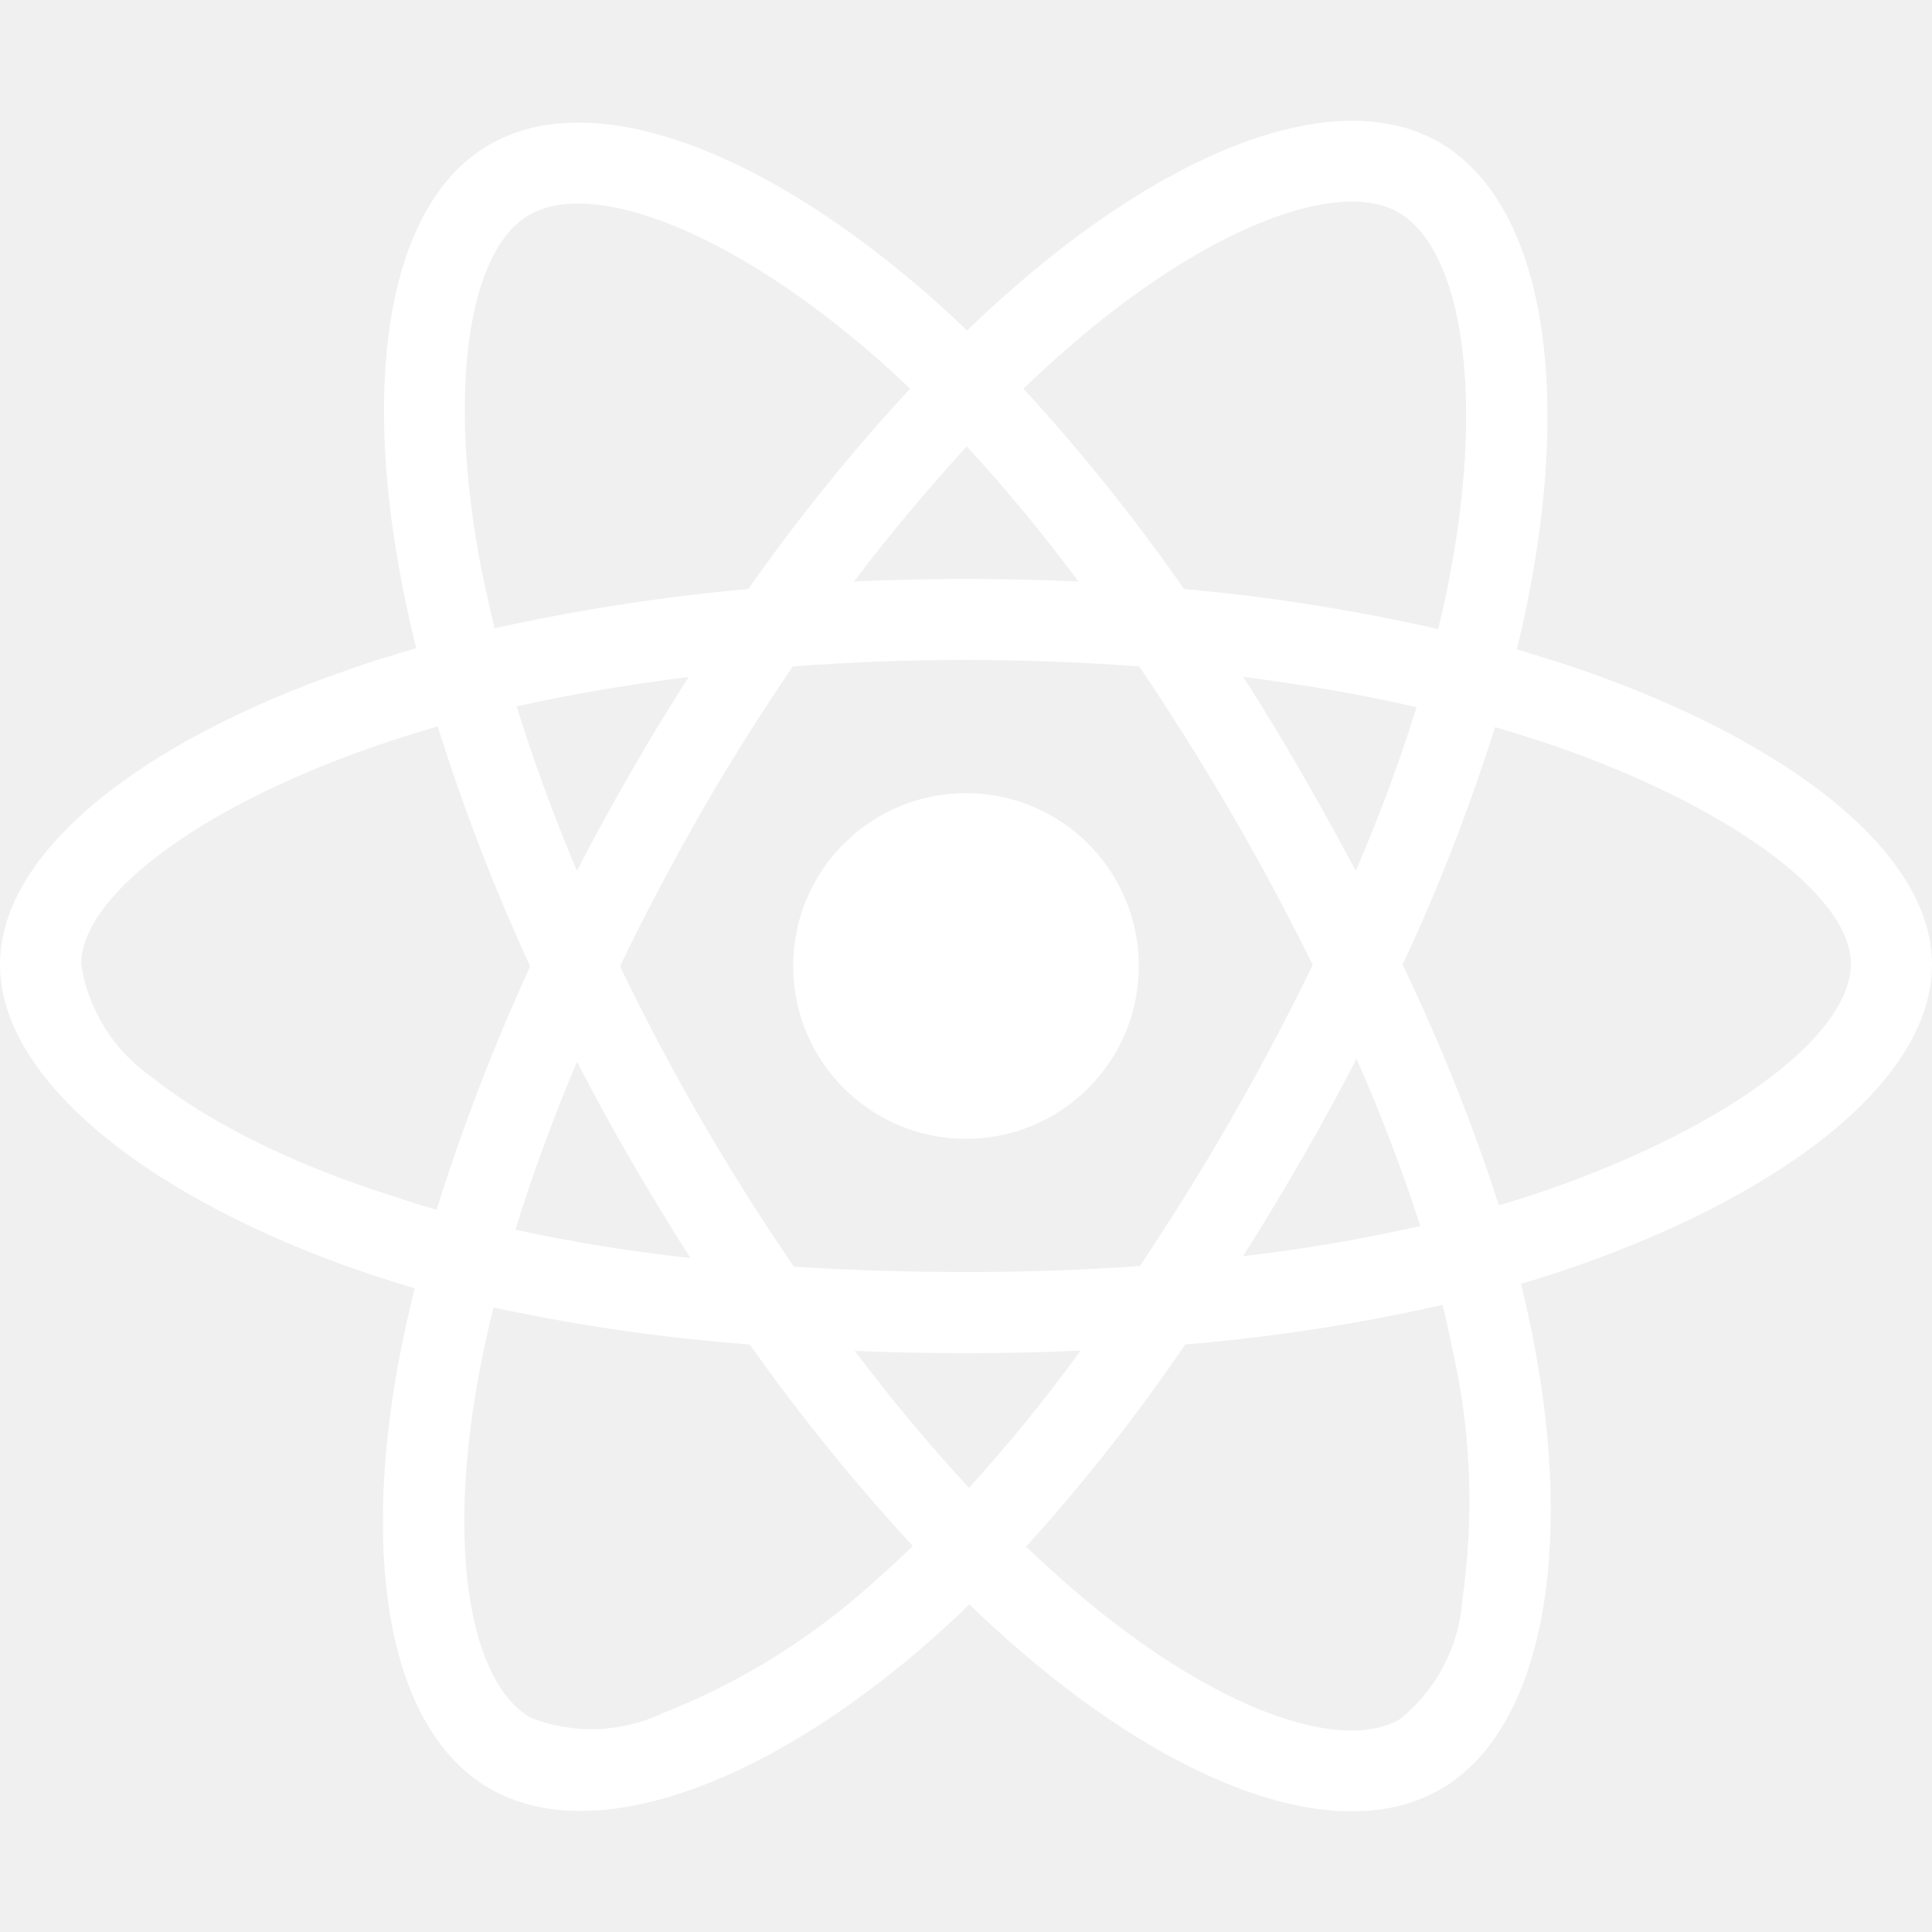
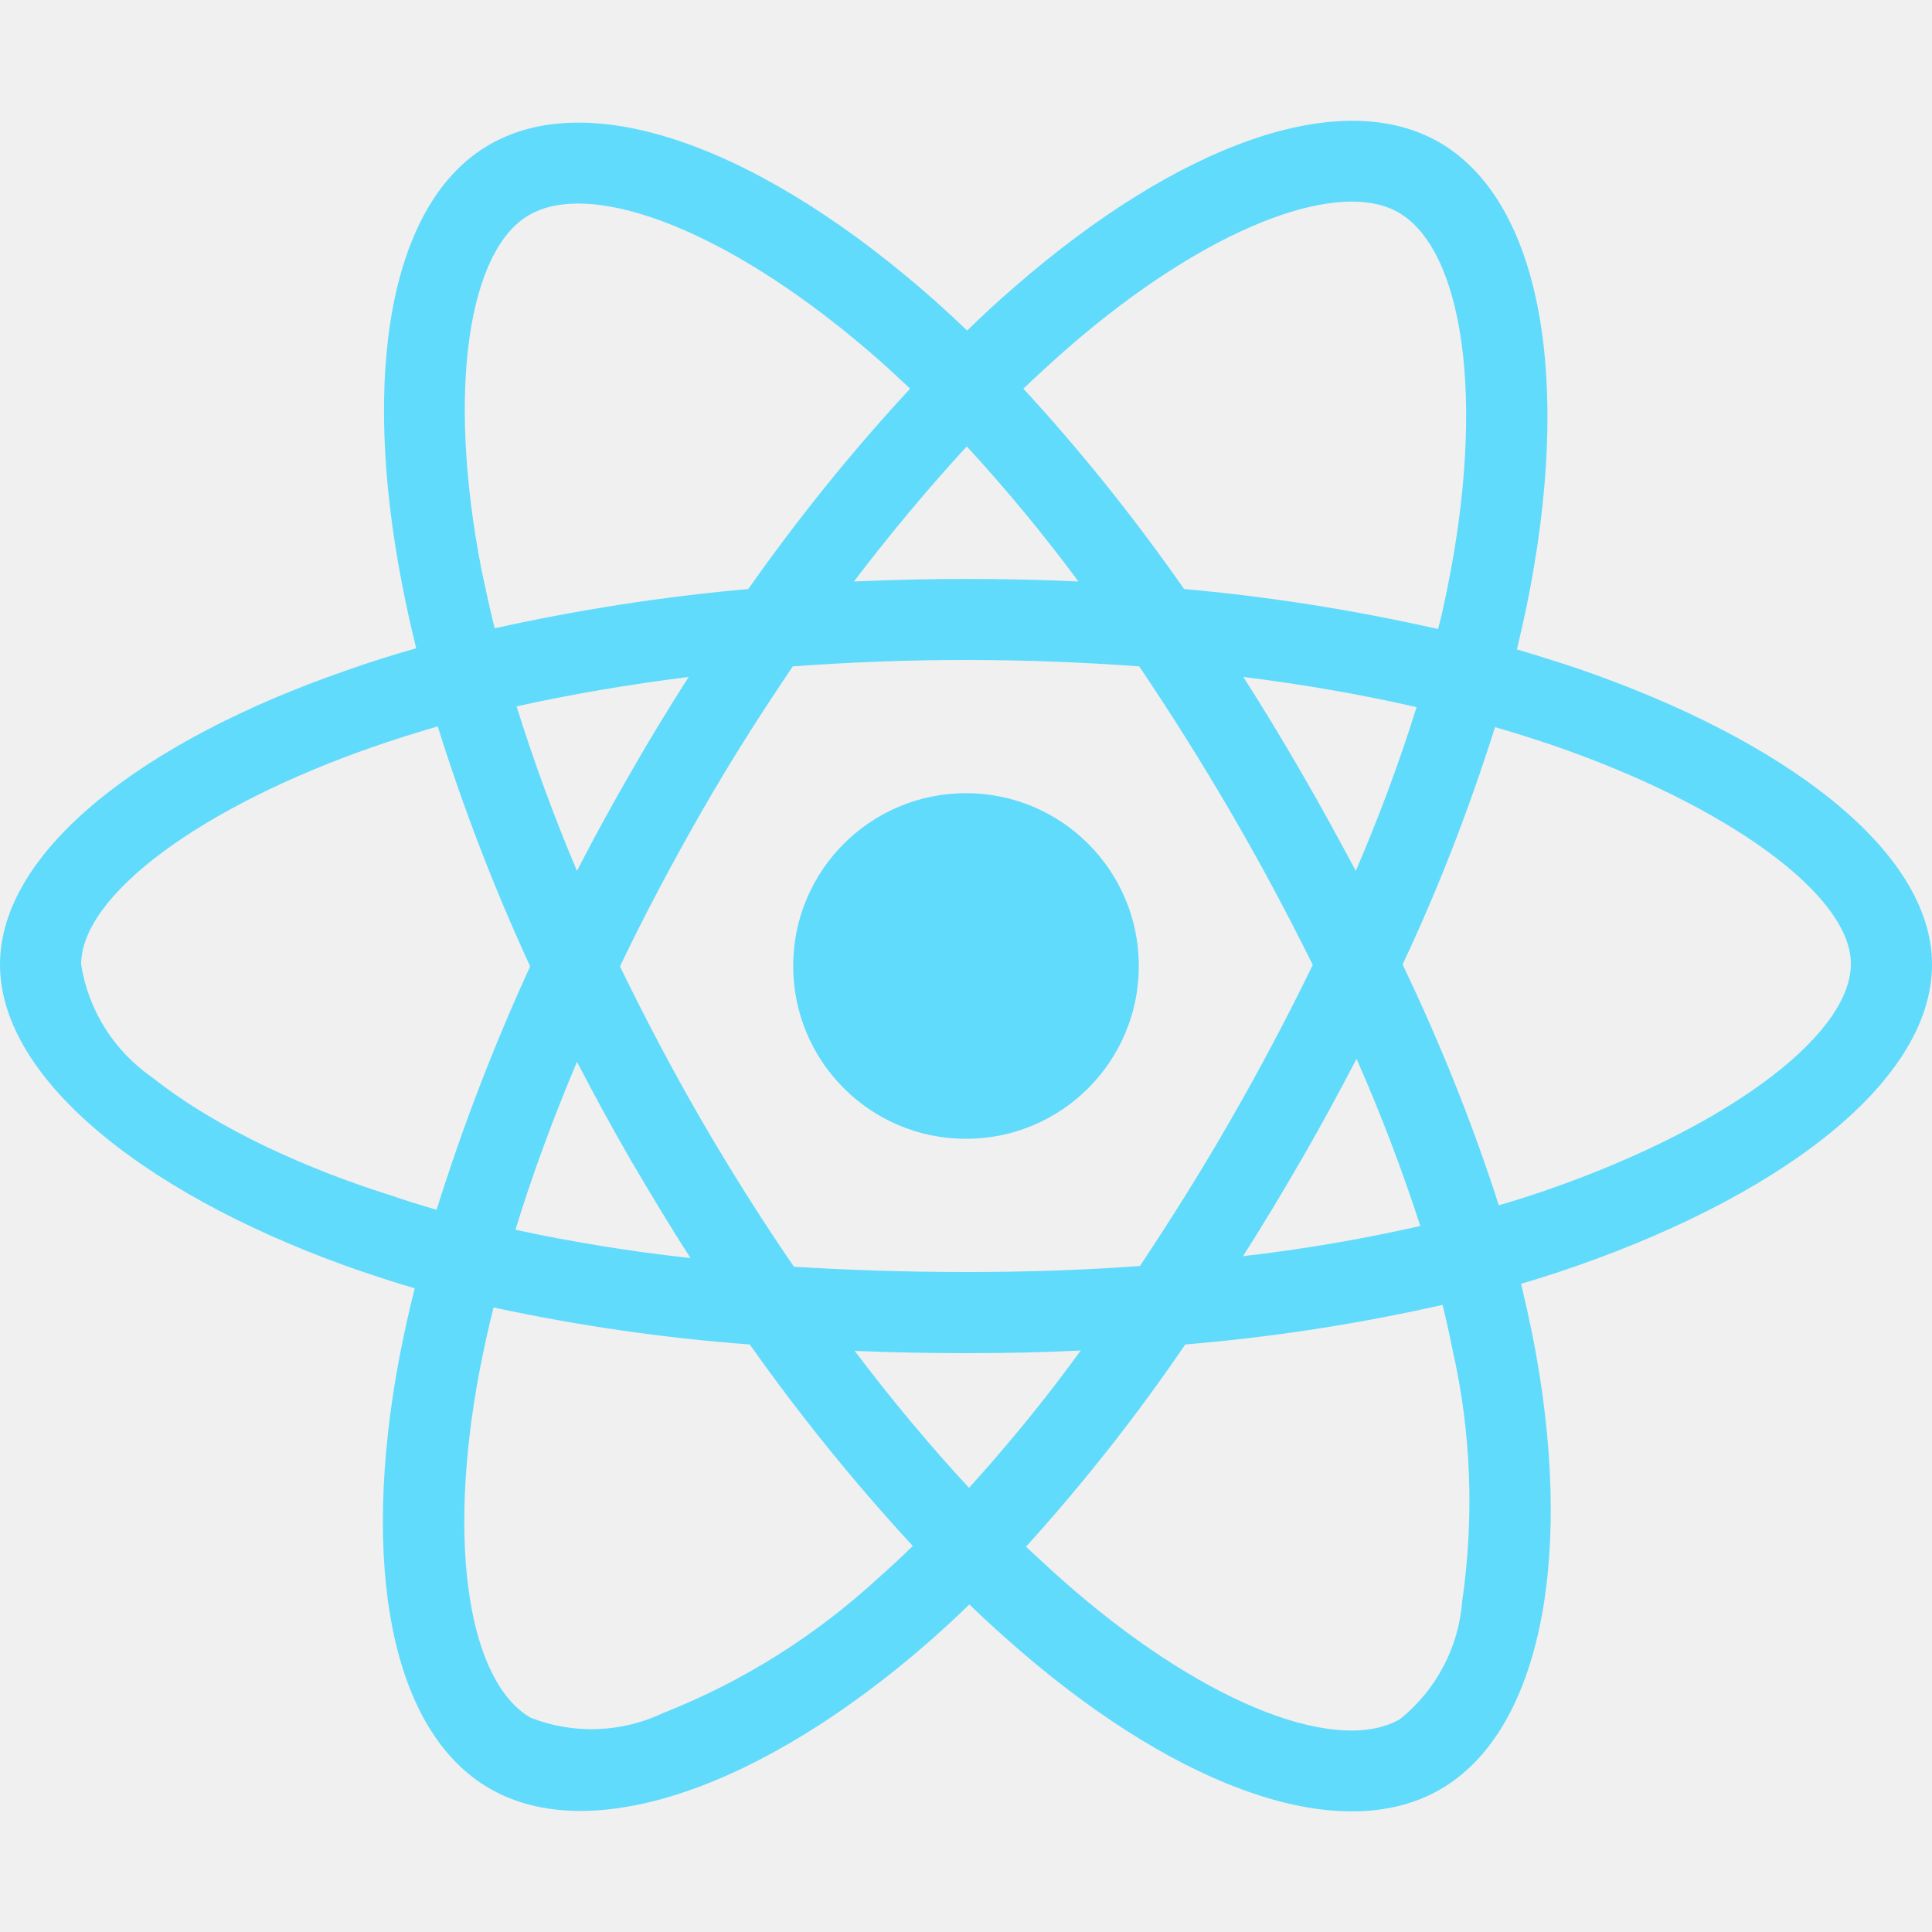
- <svg xmlns="http://www.w3.org/2000/svg" viewBox="0 0 512 512">
-   <path d="M418.2 177.2c-5.4-1.8-10.8-3.5-16.2-5.1.9-3.7 1.7-7.4 2.5-11.1 12.3-59.6 4.2-107.5-23.1-123.3-26.3-15.1-69.2.6-112.6 38.4-4.3 3.7-8.5 7.6-12.5 11.5-2.7-2.6-5.5-5.2-8.3-7.7-45.5-40.4-91.1-57.4-118.4-41.5-26.2 15.2-34 60.3-23 116.7 1.1 5.6 2.3 11.1 3.7 16.7-6.4 1.8-12.7 3.8-18.6 5.9C38.3 196.2 0 225.4 0 255.6c0 31.2 40.8 62.5 96.3 81.5 4.5 1.5 9 3 13.6 4.3-1.5 6-2.8 11.9-4 18-10.5 55.5-2.3 99.5 23.9 114.6 27 15.6 72.4-.4 116.6-39.1 3.5-3.1 7-6.3 10.5-9.7 4.4 4.3 9 8.4 13.6 12.4 42.8 36.8 85.1 51.7 111.2 36.6 27-15.6 35.8-62.9 24.4-120.5-.9-4.4-1.9-8.9-3-13.5 3.2-.9 6.3-1.9 9.4-2.9 57.7-19.1 99.5-50 99.5-81.7 0-30.3-39.4-59.7-93.8-78.4zM282.9 92.3c37.2-32.4 71.9-45.1 87.7-36 16.9 9.7 23.4 48.9 12.8 100.4-.7 3.4-1.4 6.7-2.3 10-22.2-5-44.7-8.6-67.3-10.6-13-18.6-27.2-36.4-42.6-53.1 3.9-3.7 7.7-7.2 11.7-10.7zM167.2 307.5c5.1 8.7 10.3 17.4 15.8 25.9-15.6-1.7-31.1-4.2-46.4-7.5 4.4-14.4 9.9-29.3 16.3-44.5 4.6 8.8 9.3 17.5 14.3 26.1zm-30.3-120.3c14.4-3.2 29.7-5.8 45.6-7.8-5.3 8.3-10.5 16.8-15.4 25.4-4.9 8.5-9.7 17.2-14.2 26-6.3-14.9-11.6-29.5-16-43.6zm27.4 68.9c6.6-13.8 13.8-27.3 21.4-40.6s15.8-26.2 24.4-38.9c15-1.1 30.3-1.7 45.9-1.7s31 .6 45.9 1.7c8.5 12.6 16.6 25.5 24.3 38.7s14.9 26.7 21.7 40.4c-6.7 13.8-13.9 27.4-21.6 40.8-7.6 13.3-15.7 26.2-24.2 39-14.9 1.1-30.4 1.6-46.1 1.6s-30.9-.5-45.6-1.4c-8.7-12.7-16.9-25.7-24.6-39s-14.8-26.8-21.5-40.6zm180.6 51.2c5.1-8.8 9.9-17.7 14.6-26.7 6.4 14.5 12 29.2 16.9 44.3-15.5 3.5-31.2 6.2-47 8 5.4-8.4 10.5-17 15.5-25.6zm14.4-76.5c-4.7-8.8-9.5-17.6-14.5-26.2-4.9-8.5-10-16.9-15.3-25.2 16.1 2 31.5 4.7 45.9 8-4.6 14.8-10 29.2-16.1 43.4zM256.2 118.3c10.5 11.4 20.4 23.4 29.6 35.8-19.8-.9-39.7-.9-59.5 0 9.8-12.9 19.9-24.9 29.9-35.8zM140.2 57c16.8-9.8 54.1 4.2 93.4 39 2.5 2.2 5 4.6 7.6 7-15.5 16.7-29.8 34.5-42.9 53.1-22.6 2-45 5.5-67.2 10.4-1.3-5.1-2.4-10.3-3.5-15.5-9.4-48.4-3.2-84.9 12.6-94zm-24.5 263.6c-4.2-1.2-8.3-2.5-12.4-3.9-21.3-6.7-45.5-17.3-63-31.2-10.1-7-16.9-17.8-18.8-29.9 0-18.3 31.6-41.7 77.2-57.6 5.7-2 11.5-3.8 17.3-5.5 6.8 21.7 15 43 24.5 63.6-9.6 20.9-17.9 42.5-24.8 64.5zm116.6 98c-16.5 15.1-35.6 27.1-56.4 35.3-11.1 5.3-23.9 5.8-35.3 1.3-15.9-9.2-22.5-44.5-13.5-92 1.1-5.6 2.3-11.2 3.7-16.7 22.4 4.8 45 8.1 67.9 9.8 13.2 18.7 27.7 36.6 43.2 53.4-3.2 3.1-6.4 6.1-9.6 8.9zm24.5-24.3c-10.2-11-20.4-23.2-30.3-36.3 9.6.4 19.5.6 29.5.6 10.3 0 20.4-.2 30.4-.7-9.2 12.7-19.1 24.8-29.6 36.4zm130.7 30c-.9 12.2-6.9 23.6-16.5 31.3-15.9 9.2-49.8-2.8-86.4-34.2-4.2-3.6-8.4-7.5-12.7-11.5 15.3-16.9 29.4-34.8 42.2-53.6 22.9-1.9 45.7-5.4 68.2-10.5 1 4.1 1.9 8.2 2.7 12.2 4.9 21.6 5.7 44.1 2.5 66.3zm18.2-107.5c-2.8.9-5.6 1.8-8.5 2.6-7-21.8-15.6-43.1-25.5-63.8 9.6-20.4 17.7-41.4 24.5-62.9 5.2 1.5 10.2 3.1 15 4.7 46.6 16 79.3 39.8 79.3 58 0 19.6-34.9 44.9-84.8 61.4zm-149.7-15c25.3 0 45.8-20.5 45.8-45.8s-20.5-45.8-45.8-45.8c-25.3 0-45.8 20.5-45.8 45.8s20.5 45.8 45.8 45.8z" fill="#ffffff" />
+ <svg xmlns="http://www.w3.org/2000/svg" height="1em" viewBox="0 0 512 512">
+   <style>svg{fill:#61dbfb}</style>
+   <path d="M418.2 177.2c-5.4-1.8-10.8-3.5-16.2-5.1.9-3.7 1.7-7.4 2.5-11.1 12.3-59.6 4.2-107.5-23.1-123.3-26.3-15.1-69.2.6-112.6 38.4-4.3 3.7-8.5 7.6-12.5 11.5-2.7-2.6-5.5-5.2-8.3-7.7-45.5-40.4-91.1-57.4-118.4-41.5-26.2 15.2-34 60.3-23 116.7 1.1 5.6 2.3 11.1 3.7 16.7-6.4 1.8-12.7 3.8-18.6 5.9C38.3 196.2 0 225.4 0 255.6c0 31.2 40.8 62.5 96.3 81.5 4.5 1.5 9 3 13.6 4.3-1.5 6-2.8 11.9-4 18-10.5 55.5-2.3 99.5 23.9 114.6 27 15.6 72.4-.4 116.6-39.1 3.5-3.1 7-6.3 10.5-9.7 4.4 4.3 9 8.4 13.6 12.4 42.8 36.8 85.1 51.7 111.2 36.6 27-15.6 35.8-62.9 24.4-120.5-.9-4.4-1.9-8.9-3-13.5 3.2-.9 6.3-1.9 9.4-2.9 57.7-19.1 99.5-50 99.5-81.7 0-30.3-39.4-59.7-93.8-78.4zM282.9 92.3c37.2-32.4 71.9-45.1 87.7-36 16.9 9.7 23.4 48.9 12.8 100.4-.7 3.4-1.4 6.7-2.3 10-22.2-5-44.7-8.6-67.3-10.6-13-18.6-27.2-36.4-42.6-53.1 3.9-3.7 7.7-7.2 11.7-10.7zM167.2 307.5c5.1 8.7 10.3 17.4 15.8 25.9-15.6-1.7-31.1-4.2-46.4-7.5 4.4-14.4 9.9-29.3 16.3-44.5 4.6 8.8 9.3 17.5 14.3 26.1zm-30.3-120.3c14.4-3.2 29.7-5.8 45.6-7.8-5.3 8.3-10.5 16.8-15.4 25.4-4.9 8.5-9.7 17.2-14.2 26-6.3-14.9-11.6-29.5-16-43.6zm27.4 68.9c6.6-13.8 13.8-27.3 21.4-40.6s15.8-26.2 24.4-38.9c15-1.1 30.3-1.7 45.9-1.7s31 .6 45.9 1.7c8.5 12.6 16.6 25.5 24.3 38.7s14.9 26.7 21.7 40.4c-6.7 13.8-13.9 27.4-21.6 40.8-7.6 13.3-15.7 26.2-24.2 39-14.9 1.1-30.4 1.6-46.1 1.6s-30.9-.5-45.6-1.4c-8.7-12.7-16.9-25.7-24.6-39s-14.8-26.8-21.5-40.6zm180.6 51.2c5.1-8.8 9.9-17.7 14.6-26.7 6.4 14.5 12 29.2 16.9 44.3-15.5 3.5-31.2 6.2-47 8 5.4-8.4 10.5-17 15.5-25.6zm14.4-76.5c-4.7-8.8-9.5-17.6-14.5-26.2-4.9-8.5-10-16.9-15.3-25.2 16.1 2 31.5 4.7 45.9 8-4.6 14.8-10 29.2-16.1 43.4zM256.2 118.3c10.5 11.4 20.4 23.4 29.6 35.8-19.8-.9-39.7-.9-59.5 0 9.8-12.9 19.9-24.9 29.9-35.8zM140.2 57c16.8-9.8 54.1 4.2 93.4 39 2.5 2.2 5 4.6 7.6 7-15.5 16.7-29.8 34.5-42.9 53.1-22.6 2-45 5.5-67.2 10.4-1.3-5.1-2.4-10.3-3.5-15.5-9.4-48.4-3.2-84.9 12.6-94zm-24.5 263.6c-4.2-1.2-8.3-2.5-12.4-3.9-21.3-6.7-45.5-17.3-63-31.2-10.1-7-16.9-17.8-18.8-29.9 0-18.3 31.6-41.7 77.2-57.6 5.7-2 11.5-3.8 17.3-5.5 6.8 21.7 15 43 24.5 63.6-9.6 20.9-17.9 42.5-24.8 64.5zm116.6 98c-16.5 15.1-35.6 27.1-56.4 35.3-11.1 5.3-23.9 5.8-35.3 1.3-15.9-9.2-22.5-44.5-13.5-92 1.1-5.6 2.3-11.2 3.7-16.7 22.4 4.8 45 8.1 67.9 9.8 13.2 18.7 27.7 36.6 43.2 53.4-3.2 3.1-6.4 6.1-9.6 8.9zm24.5-24.3c-10.2-11-20.4-23.2-30.3-36.3 9.6.4 19.5.6 29.5.6 10.3 0 20.4-.2 30.4-.7-9.2 12.7-19.1 24.8-29.6 36.4zm130.7 30c-.9 12.2-6.9 23.6-16.5 31.3-15.9 9.2-49.8-2.8-86.4-34.2-4.2-3.6-8.4-7.5-12.7-11.5 15.3-16.9 29.4-34.8 42.2-53.6 22.9-1.9 45.7-5.4 68.2-10.5 1 4.1 1.9 8.2 2.7 12.2 4.9 21.6 5.7 44.1 2.5 66.3zm18.2-107.5c-2.8.9-5.6 1.8-8.5 2.6-7-21.8-15.6-43.1-25.5-63.8 9.6-20.4 17.7-41.4 24.5-62.9 5.2 1.5 10.2 3.1 15 4.7 46.6 16 79.3 39.8 79.3 58 0 19.6-34.9 44.9-84.8 61.4zm-149.7-15c25.3 0 45.8-20.5 45.8-45.8s-20.5-45.8-45.8-45.8c-25.3 0-45.8 20.5-45.8 45.8s20.5 45.8 45.8 45.8z" />
</svg>
